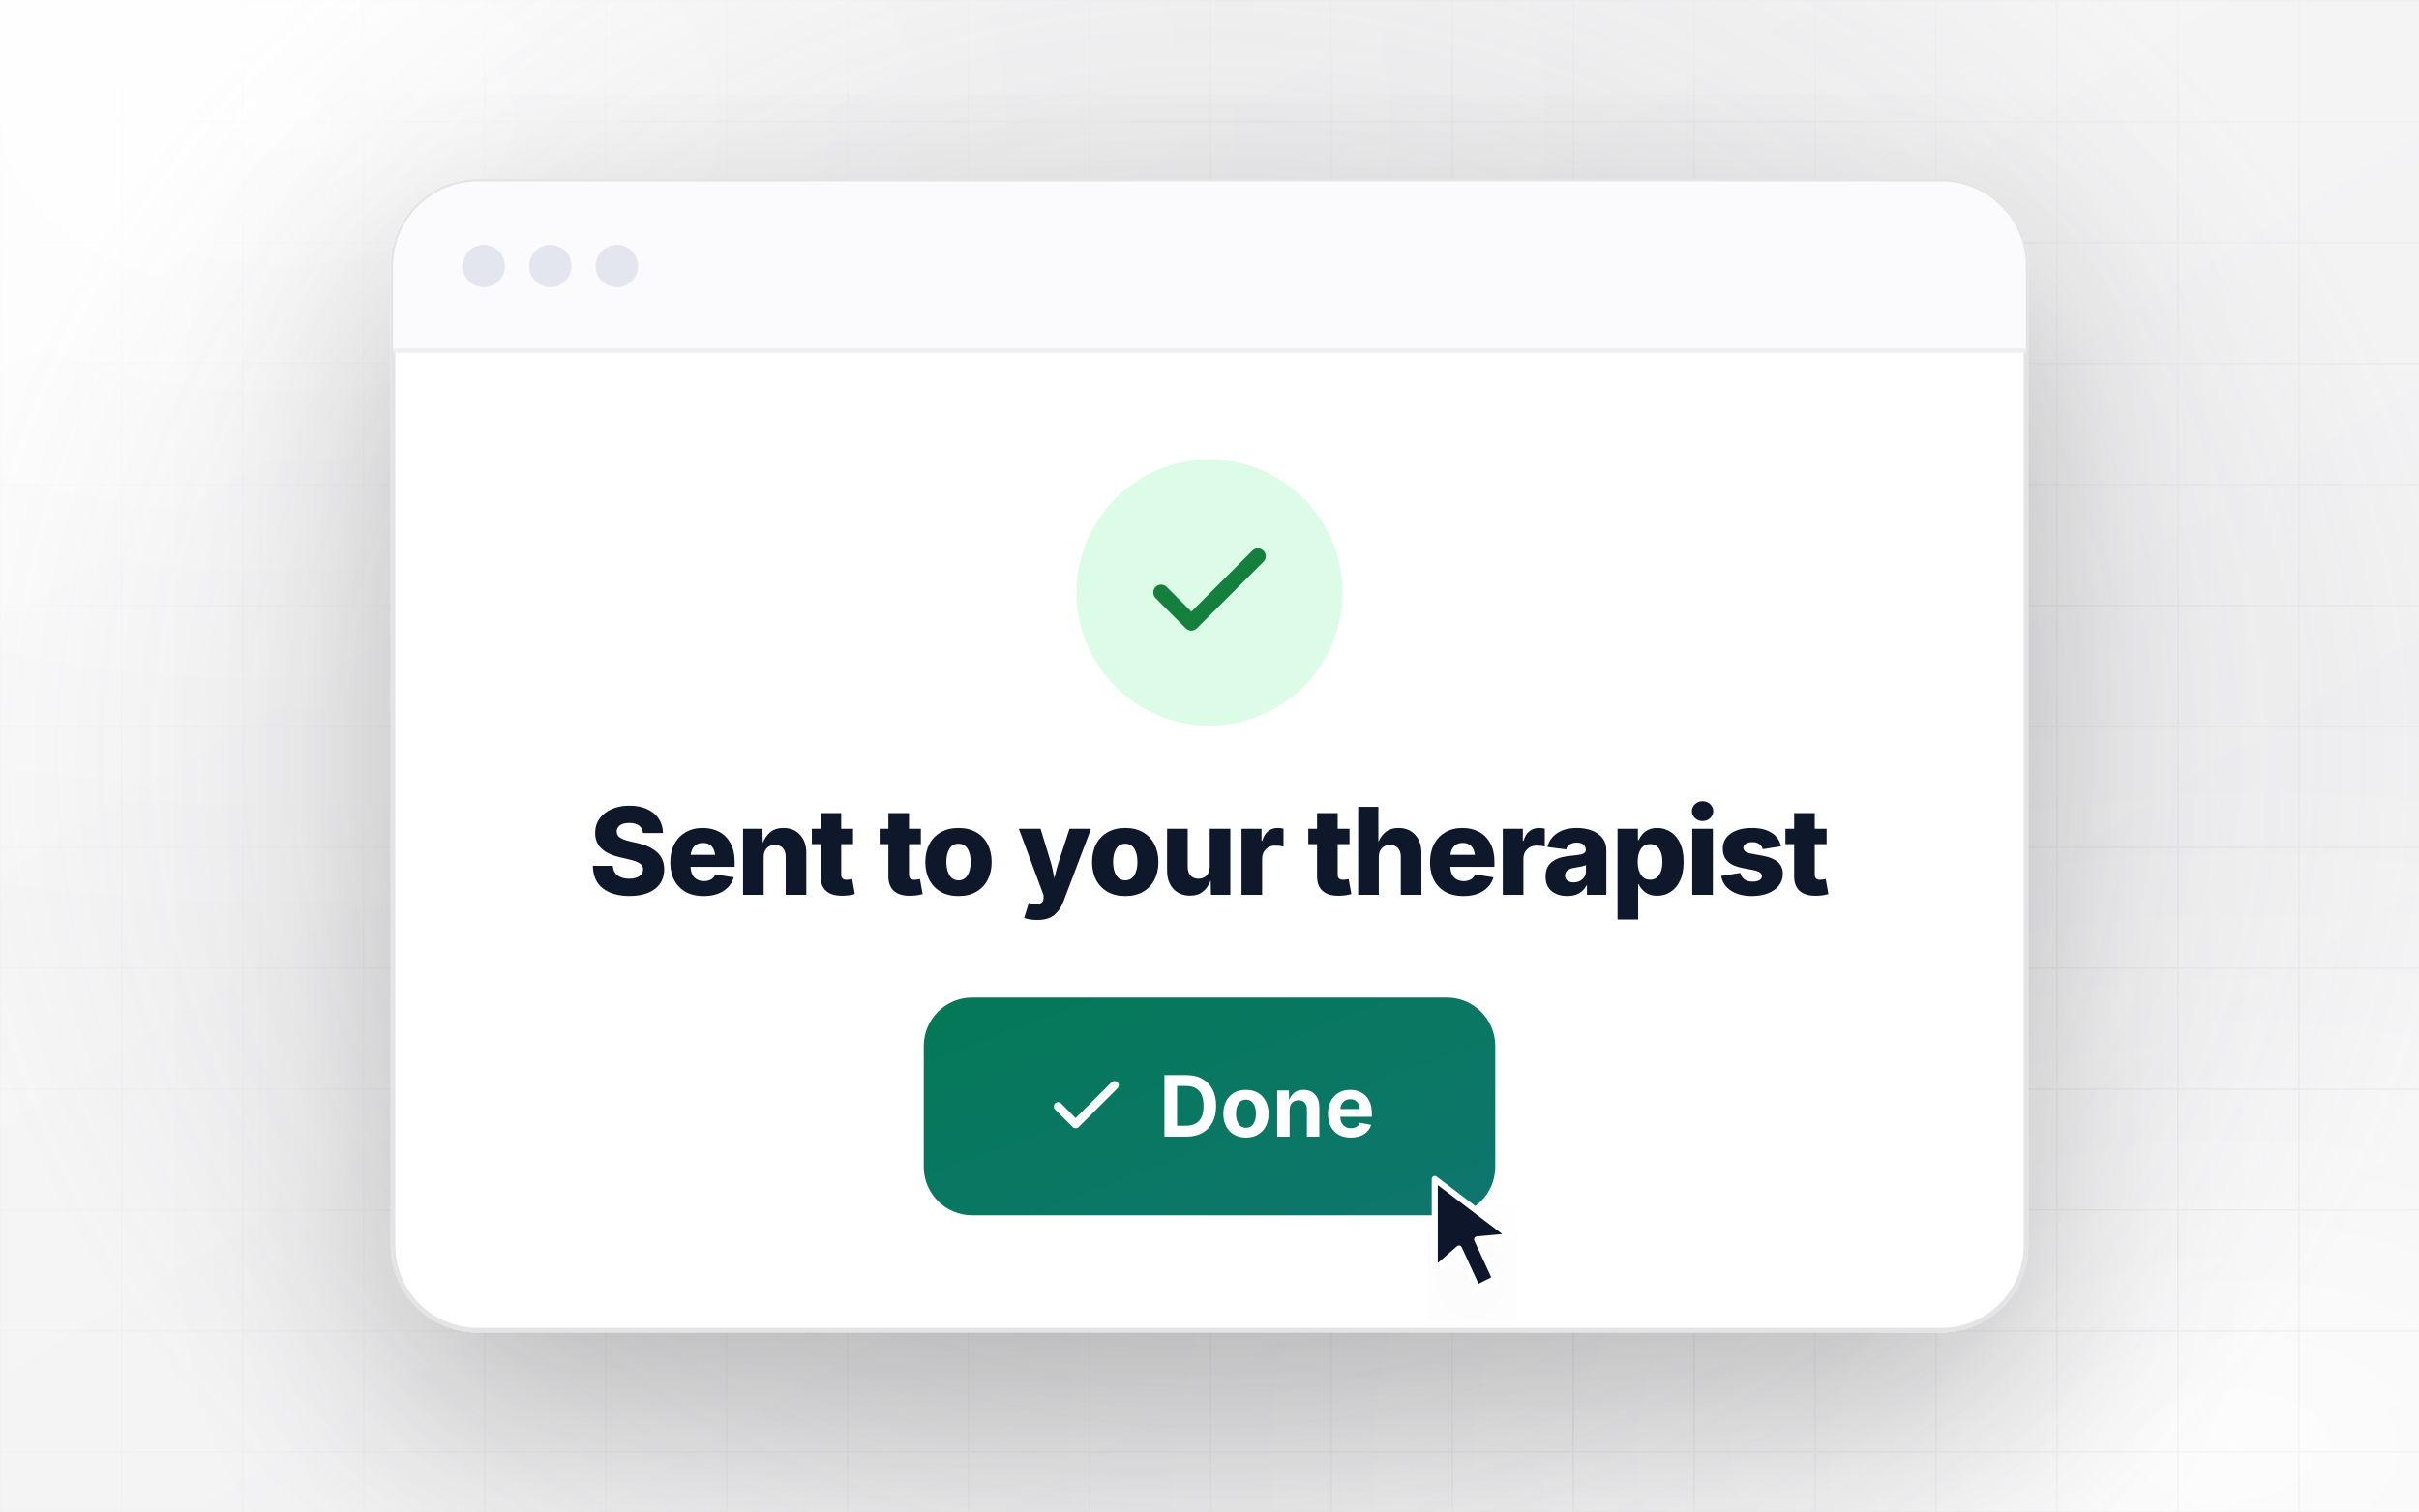
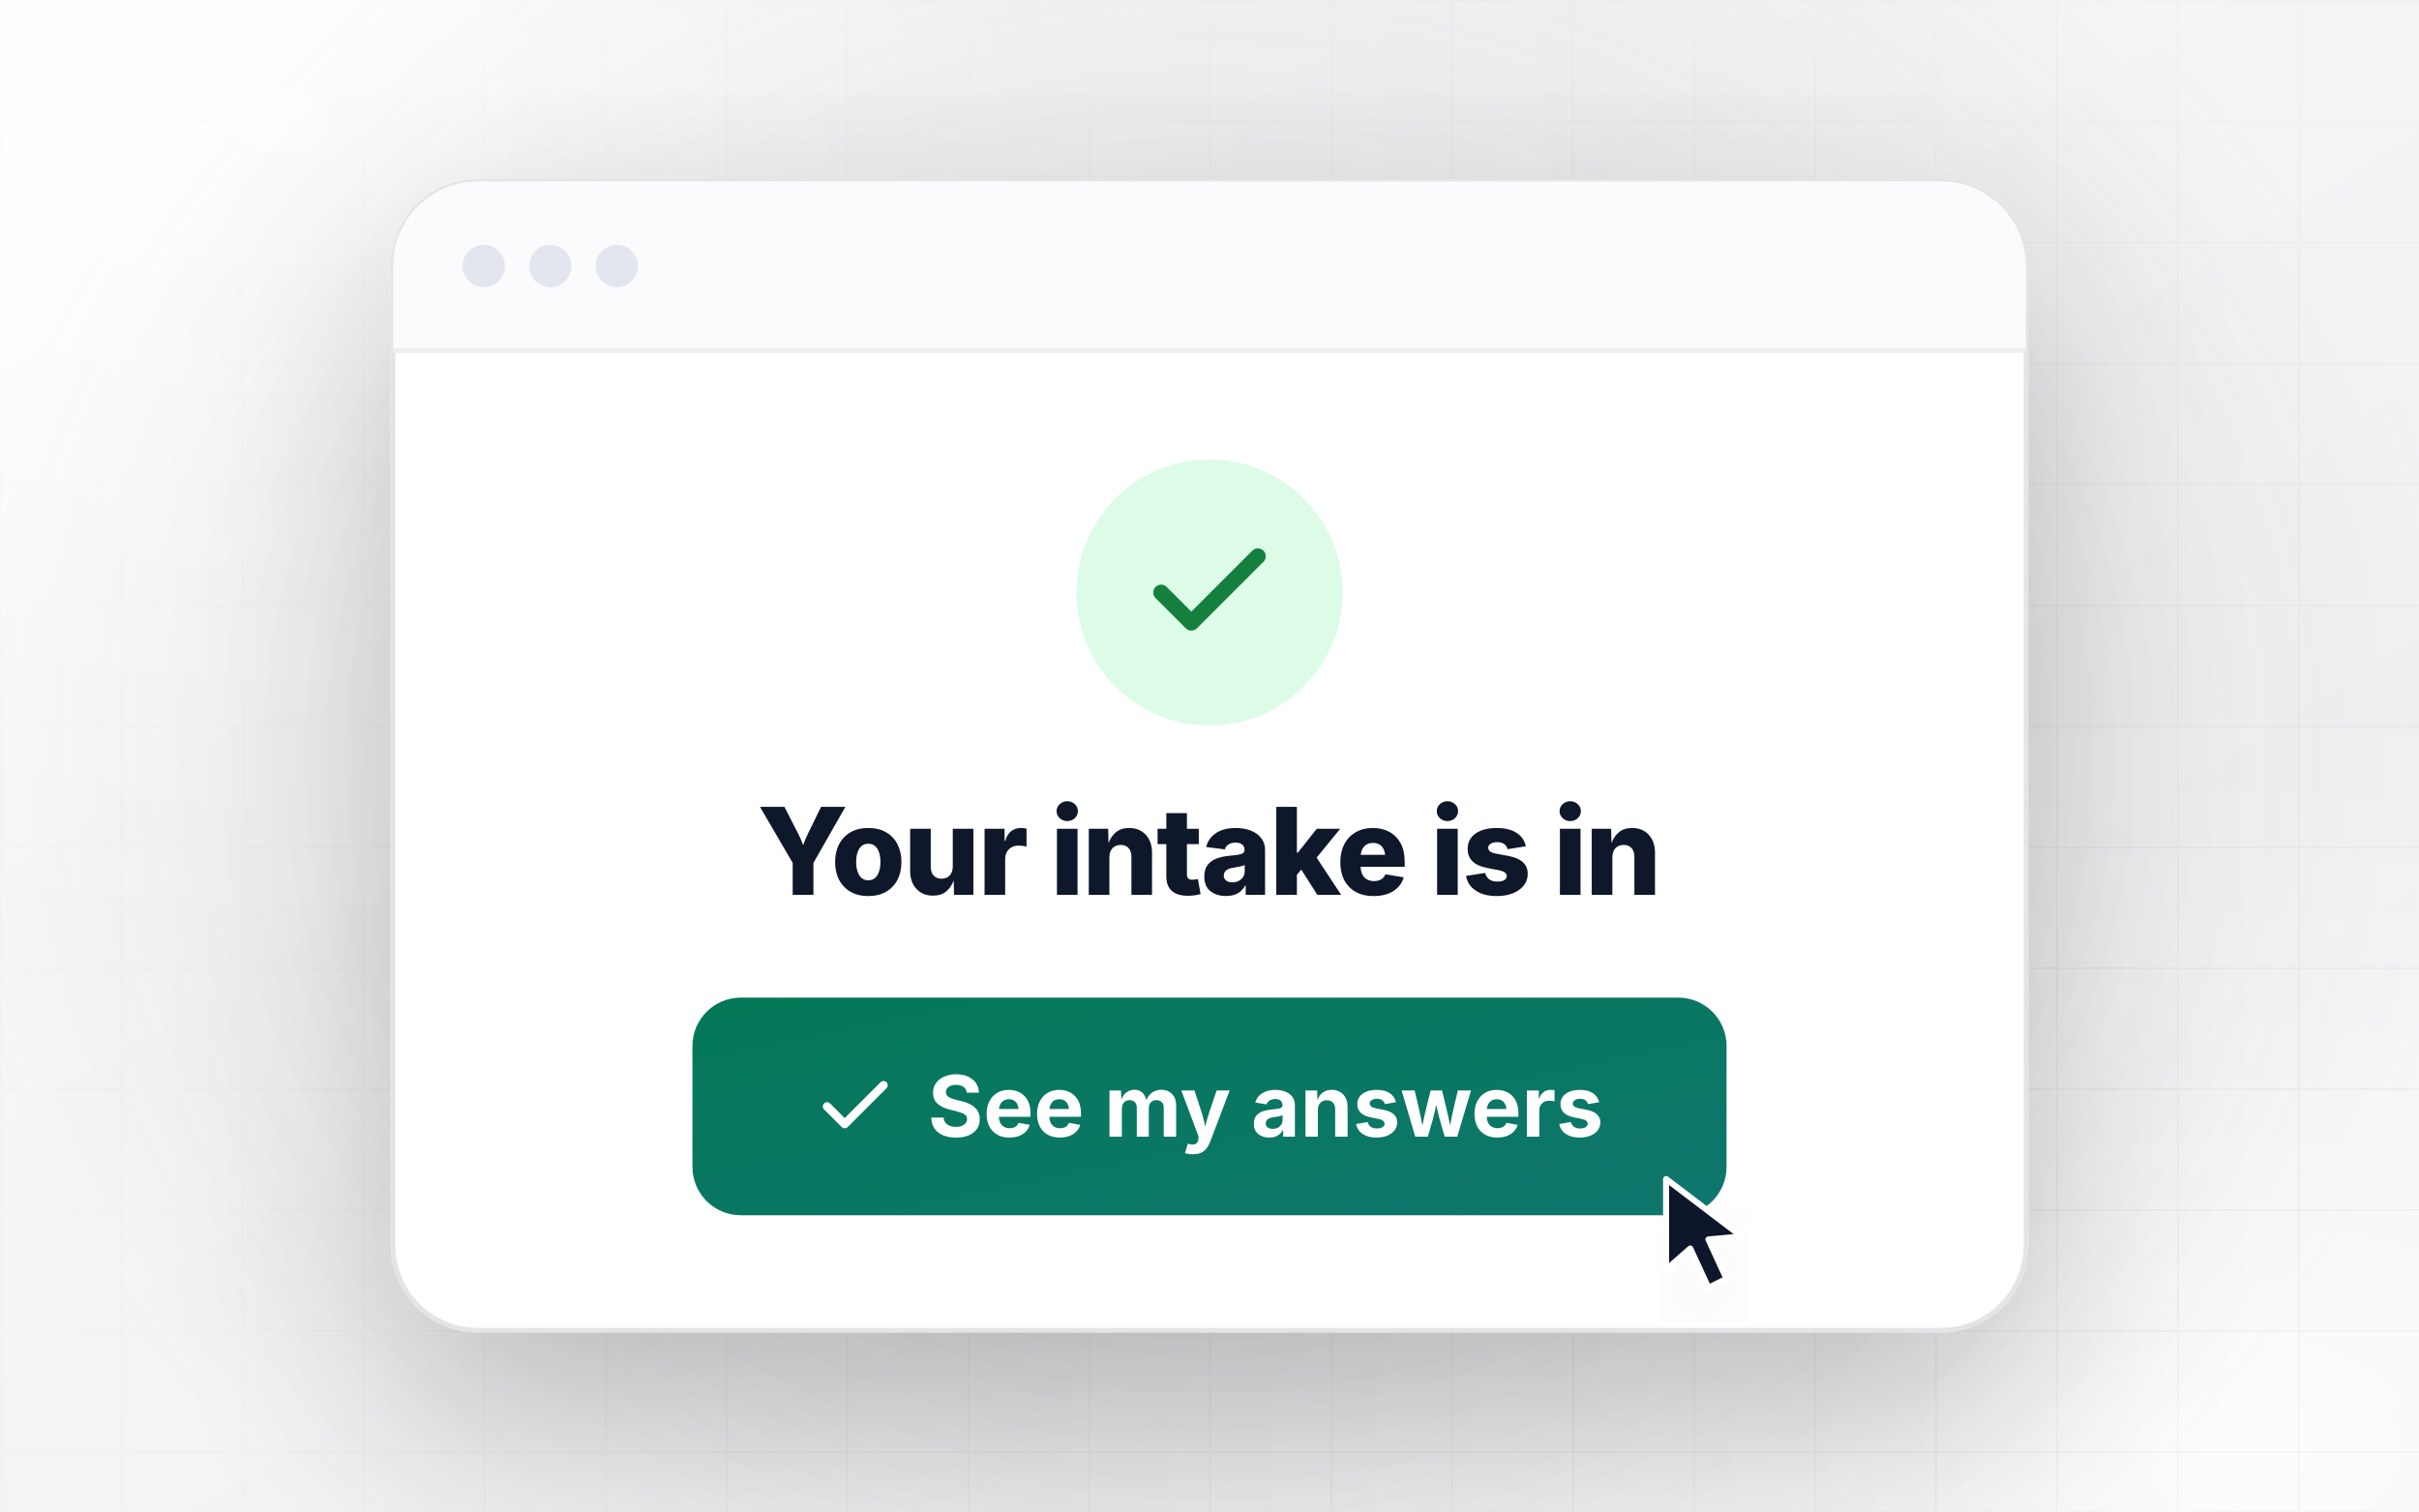
<svg xmlns="http://www.w3.org/2000/svg" xmlns:xlink="http://www.w3.org/1999/xlink" viewBox="0 0 800 500" width="800" height="500" role="img">
  <defs>
    <linearGradient id="bg" x1="0" y1="0" x2="1" y2="1">
      <stop offset="0" stop-color="#FAFAFA" />
      <stop offset="1" stop-color="#EEEEF0" />
    </linearGradient>
    <radialGradient id="glowA" cx="0.12" cy="0.08" r="0.55">
      <stop offset="0" stop-color="#FFFFFF" stop-opacity="0.95" />
      <stop offset="1" stop-color="#FFFFFF" stop-opacity="0" />
    </radialGradient>
    <radialGradient id="glowB" cx="0.92" cy="0.96" r="0.5">
      <stop offset="0" stop-color="#FFFFFF" stop-opacity="0.85" />
      <stop offset="1" stop-color="#FFFFFF" stop-opacity="0" />
    </radialGradient>
    <linearGradient id="gAcc" x1="0" y1="0" x2="1" y2="1">
      <stop offset="0" stop-color="#047857" />
      <stop offset="1" stop-color="#0F766E" />
    </linearGradient>
    <linearGradient id="gStroke" x1="0" y1="0" x2="1" y2="0">
      <stop offset="0" stop-color="#6EE7B7" />
      <stop offset="1" stop-color="#5EEAD4" />
    </linearGradient>
    <pattern id="grid" width="40" height="40" patternUnits="userSpaceOnUse">
      <path d="M40 0H0V40" fill="none" stroke="#52525B" stroke-opacity="0.07" stroke-width="1" />
    </pattern>
    <radialGradient id="fade" cx="0.5" cy="0.45" r="0.65">
      <stop offset="0" stop-color="#fff" stop-opacity="1" />
      <stop offset="1" stop-color="#fff" stop-opacity="0" />
    </radialGradient>
    <mask id="gridMask">
      <rect width="1200" height="800" fill="url(#fade)" />
    </mask>
    <filter id="e1" x="-10%" y="-10%" width="120%" height="140%">
      <feDropShadow dx="0" dy="1" stdDeviation="1.2" flood-color="#0F172A" flood-opacity="0.07" />
      <feDropShadow dx="0" dy="12" stdDeviation="18" flood-color="#18181B" flood-opacity="0.08" />
    </filter>
    <filter id="e2" x="-15%" y="-15%" width="130%" height="160%">
      <feDropShadow dx="0" dy="2" stdDeviation="3" flood-color="#0F172A" flood-opacity="0.10" />
      <feDropShadow dx="0" dy="28" stdDeviation="34" flood-color="#18181B" flood-opacity="0.20" />
    </filter>
    <radialGradient id="spot" cx="0.5" cy="0.5" r="0.5">
      <stop offset="0" stop-color="#71717A" stop-opacity="0.24" />
      <stop offset="1" stop-color="#71717A" stop-opacity="0" />
    </radialGradient>
-     <path id="g800_S" d="M691 -20Q411 -20 243.5 107.0Q76 234 72 492H411Q417 383 491.5 328.0Q566 273 687 273Q797 273 860.0 317.5Q923 362 923 433Q923 497 863.5 534.5Q804 572 682 600L524 637Q331 681 221.0 781.0Q111 881 111 1049Q111 1187 185.5 1290.5Q260 1394 391.0 1452.0Q522 1510 691 1510Q864 1510 991.0 1451.5Q1118 1393 1188.0 1288.5Q1258 1184 1260 1046H921Q914 1127 855.0 1172.0Q796 1217 690 1217Q584 1217 530.0 1176.0Q476 1135 476 1073Q476 1004 536.0 966.5Q596 929 696 907L825 877Q1041 829 1160.5 720.0Q1280 611 1280 432Q1280 220 1124.0 100.0Q968 -20 691 -20Z" />
-     <path id="g800_e" d="M636 -21Q373 -21 222.5 132.5Q72 286 72 555Q72 727 139.5 857.0Q207 987 331.0 1059.5Q455 1132 623 1132Q780 1132 901.5 1066.5Q1023 1001 1092.5 873.5Q1162 746 1162 562V474H415Q420 353 481.5 292.5Q543 232 642 232Q712 232 763.0 261.5Q814 291 835 347L1146 296Q1104 151 971.5 65.0Q839 -21 636 -21ZM417 677H831Q821 772 769.0 825.5Q717 879 626 879Q534 879 480.5 824.5Q427 770 417 677Z" />
+     <path id="g800_Y" d="M601 0V540L47 1490H461L695 1033Q742 942 778 841Q813 942 858 1033L1081 1490H1493L952 540V0Z" />
+     <path id="g800_o" d="M634 -21Q459 -21 333.0 51.5Q207 124 139.5 253.5Q72 383 72 555Q72 727 139.5 857.0Q207 987 333.0 1059.5Q459 1132 634 1132Q809 1132 934.5 1059.5Q1060 987 1127.5 857.0Q1195 727 1195 555Q1195 383 1127.5 253.5Q1060 124 934.5 51.5Q809 -21 634 -21ZM634 246Q734 246 787.0 331.5Q840 417 840 557Q840 697 787.0 781.0Q734 865 634 865Q534 865 481.0 781.0Q428 697 428 557Q428 417 481.0 331.5Q534 246 634 246Z" />
+     <path id="g800_u" d="M503 -14Q327 -14 221.0 101.0Q115 216 115 406V1118H464V474Q464 380 512.5 326.5Q561 273 646 273Q732 273 784.5 327.5Q837 382 837 480V1118H1186V0H858L853 242Q808 125 723.0 55.5Q638 -14 503 -14Z" />
+     <path id="g800_r" d="M115 0V1118H454V914H466Q496 1024 565.5 1078.0Q635 1132 727 1132Q778 1132 826 1120V816Q801 825 760.5 829.5Q720 834 688 834Q591 834 527.5 772.0Q464 710 464 610V0Z" />
+     <path id="g800_i" d="M115 0V1118H464V0ZM289 1249Q215 1249 162.0 1298.0Q109 1347 109 1417Q109 1487 162.0 1536.0Q215 1585 289 1585Q364 1585 417.0 1536.0Q470 1487 470 1417Q470 1347 417.0 1298.0Q364 1249 289 1249Z" />
    <path id="g800_n" d="M464 638V0H115V1118H443L449 877Q493 993 578.0 1062.5Q663 1132 799 1132Q974 1132 1080.0 1017.0Q1186 902 1186 712V0H837V644Q837 738 789.0 791.5Q741 845 655 845Q570 845 517.0 790.5Q464 736 464 638Z" />
    <path id="g800_t" d="M718 1118V859H517V342Q517 255 606 255Q624 255 656.5 259.5Q689 264 703 267L748 13Q689 -4 634.0 -10.0Q579 -16 530 -16Q352 -16 260.0 67.5Q168 151 168 311V859H20V1118H168V1384H517V1118Z" />
-     <path id="g800_o" d="M634 -21Q459 -21 333.0 51.5Q207 124 139.5 253.5Q72 383 72 555Q72 727 139.5 857.0Q207 987 333.0 1059.5Q459 1132 634 1132Q809 1132 934.5 1059.5Q1060 987 1127.5 857.0Q1195 727 1195 555Q1195 383 1127.5 253.5Q1060 124 934.5 51.5Q809 -21 634 -21ZM634 246Q734 246 787.0 331.5Q840 417 840 557Q840 697 787.0 781.0Q734 865 634 865Q534 865 481.0 781.0Q428 697 428 557Q428 417 481.0 331.5Q534 246 634 246Z" />
-     <path id="g800_y" d="M112 -392 190 -137 234 -149Q328 -174 386.0 -146.0Q444 -118 440 -49L439 -2L22 1118H390L557 571Q579 499 594.0 427.0Q609 355 623 280Q640 356 659.0 428.0Q678 500 701 571L880 1118H1244L775 -118Q724 -254 623.0 -340.0Q522 -426 334 -426Q199 -426 112 -392Z" />
-     <path id="g800_u" d="M503 -14Q327 -14 221.0 101.0Q115 216 115 406V1118H464V474Q464 380 512.5 326.5Q561 273 646 273Q732 273 784.5 327.5Q837 382 837 480V1118H1186V0H858L853 242Q808 125 723.0 55.5Q638 -14 503 -14Z" />
-     <path id="g800_r" d="M115 0V1118H454V914H466Q496 1024 565.5 1078.0Q635 1132 727 1132Q778 1132 826 1120V816Q801 825 760.5 829.5Q720 834 688 834Q591 834 527.5 772.0Q464 710 464 610V0Z" />
-     <path id="g800_h" d="M464 638V0H115V1490H457V896Q502 1004 585.5 1068.0Q669 1132 799 1132Q974 1132 1080.0 1017.0Q1186 902 1186 712V0H837V644Q837 738 789.0 791.5Q741 845 655 845Q570 845 517.0 790.5Q464 736 464 638Z" />
    <path id="g800_a" d="M428 -20Q267 -20 163.5 62.0Q60 144 60 310Q60 434 117.0 507.0Q174 580 268.5 615.0Q363 650 476 660Q618 672 679.5 689.5Q741 707 741 759V763Q741 821 700.5 852.5Q660 884 589 884Q516 884 469.0 853.0Q422 822 408 769L92 810Q125 953 253.5 1042.5Q382 1132 592 1132Q731 1132 843.5 1089.0Q956 1046 1022.5 962.5Q1089 879 1089 759V0H761V157H752Q659 -20 428 -20ZM534 211Q622 211 683.0 263.0Q744 315 744 398V505Q714 489 657.0 478.0Q600 467 551 459Q390 435 390 326Q390 270 430.5 240.5Q471 211 534 211Z" />
-     <path id="g800_p" d="M115 -418V1118H460V926H472Q493 976 533.0 1023.5Q573 1071 636.0 1101.5Q699 1132 788 1132Q906 1132 1007.5 1070.0Q1109 1008 1171.5 881.0Q1234 754 1234 558Q1234 368 1173.5 240.5Q1113 113 1011.5 48.5Q910 -16 786 -16Q658 -16 581.5 44.5Q505 105 472 181H464V-418ZM667 256Q768 256 821.5 339.0Q875 422 875 558Q875 694 821.5 776.5Q768 859 667 859Q567 859 511.5 778.0Q456 697 456 558Q456 421 511.5 338.5Q567 256 667 256Z" />
-     <path id="g800_i" d="M115 0V1118H464V0ZM289 1249Q215 1249 162.0 1298.0Q109 1347 109 1417Q109 1487 162.0 1536.0Q215 1585 289 1585Q364 1585 417.0 1536.0Q470 1487 470 1417Q470 1347 417.0 1298.0Q364 1249 289 1249Z" />
+     <path id="g800_k" d="M115 0V1490H464V714H480L800 1118H1197L798 630L1213 0H810L538 427L464 339V0Z" />
+     <path id="g800_e" d="M636 -21Q373 -21 222.5 132.5Q72 286 72 555Q72 727 139.5 857.0Q207 987 331.0 1059.5Q455 1132 623 1132Q780 1132 901.5 1066.5Q1023 1001 1092.5 873.5Q1162 746 1162 562V474H415Q420 353 481.5 292.5Q543 232 642 232Q712 232 763.0 261.5Q814 291 835 347L1146 296Q1104 151 971.5 65.0Q839 -21 636 -21ZM417 677H831Q821 772 769.0 825.5Q717 879 626 879Q534 879 480.5 824.5Q427 770 417 677Z" />
    <path id="g800_s" d="M586 -21Q371 -21 232.5 69.5Q94 160 65 320L389 371Q410 298 460.0 261.0Q510 224 599 224Q672 224 714.0 249.5Q756 275 756 317Q756 390 619 417L424 455Q93 518 93 777Q93 944 226.5 1038.0Q360 1132 585 1132Q795 1132 922.0 1049.0Q1049 966 1078 822L770 773Q736 892 591 892Q528 892 484.5 866.5Q441 841 441 798Q441 764 468.0 738.5Q495 713 567 699L781 659Q1110 597 1110 357Q1110 242 1042.5 157.0Q975 72 857.0 25.5Q739 -21 586 -21Z" />
-     <path id="g700_D" d="M659 0H135V1490H664Q888 1490 1049.5 1400.5Q1211 1311 1298.0 1144.5Q1385 978 1385 746Q1385 513 1298.0 346.0Q1211 179 1048.0 89.5Q885 0 659 0ZM440 263H644Q859 263 970.0 379.0Q1081 495 1081 746Q1081 996 970.5 1111.5Q860 1227 646 1227H440Z" />
-     <path id="g700_o" d="M628 -22Q460 -22 337.0 50.5Q214 123 147.5 252.5Q81 382 81 554Q81 727 147.5 857.0Q214 987 337.0 1059.5Q460 1132 628 1132Q796 1132 919.0 1059.5Q1042 987 1108.5 857.0Q1175 727 1175 554Q1175 382 1108.5 252.5Q1042 123 919.0 50.5Q796 -22 628 -22ZM628 214Q748 214 809.0 311.0Q870 408 870 555Q870 703 809.0 799.5Q748 896 628 896Q508 896 447.5 799.5Q387 703 387 555Q387 408 447.5 311.0Q508 214 628 214Z" />
+     <path id="g700_S" d="M681 -22Q412 -22 251.5 101.5Q91 225 85 462H382Q390 349 472.5 292.5Q555 236 678 236Q800 236 874.5 288.5Q949 341 949 426Q949 503 881.5 544.0Q814 585 692 615L528 656Q339 702 232.0 800.5Q125 899 125 1061Q125 1196 197.5 1297.0Q270 1398 396.5 1454.0Q523 1510 685 1510Q850 1510 973.0 1453.5Q1096 1397 1165.0 1296.5Q1234 1196 1236 1065H941Q933 1155 864.5 1204.0Q796 1253 682 1253Q565 1253 501.5 1204.5Q438 1156 438 1081Q438 998 509.5 957.0Q581 916 676 893L811 860Q936 831 1037.0 776.5Q1138 722 1197.0 635.5Q1256 549 1256 424Q1256 221 1104.5 99.5Q953 -22 681 -22Z" />
+     <path id="g700_e" d="M633 -22Q462 -22 338.0 48.0Q214 118 147.5 247.0Q81 376 81 553Q81 726 147.5 856.0Q214 986 334.5 1059.0Q455 1132 618 1132Q764 1132 883.0 1070.0Q1002 1008 1072.5 882.0Q1143 756 1143 565V481H378Q383 344 454.0 274.0Q525 204 638 204Q717 204 773.5 237.5Q830 271 854 336L1126 285Q1085 146 956.5 62.0Q828 -22 633 -22ZM380 669H854Q843 778 784.0 842.0Q725 906 621 906Q513 906 451.0 839.5Q389 773 380 669Z" />
+     <path id="g700_m" d="M128 0V1118H406L418 901Q463 1023 550.0 1079.0Q637 1135 737 1135Q949 1135 1025 884Q1072 1013 1170.5 1074.0Q1269 1135 1384 1135Q1538 1135 1639.5 1035.5Q1741 936 1741 754V0H1441V697Q1441 791 1389.5 837.5Q1338 884 1263 884Q1178 884 1128.5 830.0Q1079 776 1079 688V0H789V705Q789 787 740.5 835.5Q692 884 615 884Q536 884 482.0 830.5Q428 777 428 676V0Z" />
+     <path id="g700_y" d="M120 -396 189 -170 226 -179Q317 -204 375.0 -175.5Q433 -147 443 -63L451 -3L31 1118H350L538 538Q561 465 577.0 392.5Q593 320 609 246Q627 321 646.5 393.5Q666 466 690 538L886 1118H1201L726 -132Q675 -267 579.5 -346.5Q484 -426 316 -426Q256 -426 204.0 -417.5Q152 -409 120 -396Z" />
+     <path id="g700_a" d="M440 -22Q280 -22 174.0 62.5Q68 147 68 313Q68 438 128.0 509.0Q188 580 284.0 613.0Q380 646 490 656Q634 670 697.5 685.5Q761 701 761 756V761Q761 832 715.5 871.0Q670 910 586 910Q499 910 446.0 872.5Q393 835 375 781L100 827Q143 972 271.5 1052.0Q400 1132 587 1132Q707 1132 815.5 1094.0Q924 1056 992.5 972.5Q1061 889 1061 753V0H777V155H767Q726 77 645.0 27.5Q564 -22 440 -22ZM525 189Q630 189 696.5 250.0Q763 311 763 400V521Q745 508 704.5 498.5Q664 489 619.0 481.5Q574 474 541 470Q458 458 407.0 423.0Q356 388 356 321Q356 256 403.5 222.5Q451 189 525 189Z" />
    <path id="g700_n" d="M428 647V0H128V1118H411L415 887Q462 1004 548.0 1068.0Q634 1132 763 1132Q937 1132 1042.0 1020.0Q1147 908 1147 711V0H847V659Q847 763 793.5 822.0Q740 881 645 881Q549 881 488.5 819.5Q428 758 428 647Z" />
-     <path id="g700_e" d="M633 -22Q462 -22 338.0 48.0Q214 118 147.5 247.0Q81 376 81 553Q81 726 147.5 856.0Q214 986 334.5 1059.0Q455 1132 618 1132Q764 1132 883.0 1070.0Q1002 1008 1072.5 882.0Q1143 756 1143 565V481H378Q383 344 454.0 274.0Q525 204 638 204Q717 204 773.5 237.5Q830 271 854 336L1126 285Q1085 146 956.5 62.0Q828 -22 633 -22ZM380 669H854Q843 778 784.0 842.0Q725 906 621 906Q513 906 451.0 839.5Q389 773 380 669Z" />
+     <path id="g700_s" d="M572 -22Q370 -22 238.5 64.0Q107 150 78 306L357 354Q400 198 581 198Q667 198 716.5 230.5Q766 263 766 313Q766 398 622 428L429 468Q107 534 107 785Q107 946 236.0 1039.0Q365 1132 577 1132Q776 1132 894.0 1051.0Q1012 970 1043 834L777 787Q759 844 711.0 880.5Q663 917 581 917Q507 917 457.0 885.5Q407 854 407 804Q407 762 439.5 732.5Q472 703 551 687L752 647Q1072 582 1072 345Q1072 235 1008.0 152.5Q944 70 831.0 24.0Q718 -22 572 -22Z" />
+     <path id="g700_w" d="M361 0 31 1118H346L443 705Q463 612 487.0 505.0Q511 398 534 273Q557 395 582.5 502.5Q608 610 631 705L733 1118H1009L1109 705Q1130 610 1155.5 503.0Q1181 396 1205 272Q1226 396 1249.0 503.0Q1272 610 1294 705L1391 1118H1710L1378 0H1073L949 431Q928 503 908.5 593.0Q889 683 869 771Q850 683 830.0 592.5Q810 502 790 431L666 0Z" />
+     <path id="g700_r" d="M128 0V1118H418V923H430Q461 1026 533.5 1079.5Q606 1133 700 1133Q751 1133 797 1123V855Q777 861 738.5 865.5Q700 870 667 870Q563 870 495.5 805.0Q428 740 428 636V0Z" />
  </defs>
  <style>
.pulse{transform-box:fill-box;transform-origin:center;animation:pulse 2.4s cubic-bezier(.2,.7,.3,1) infinite}
@keyframes pulse{0%{transform:scale(1);opacity:.30}75%{transform:scale(2.1);opacity:0}100%{transform:scale(2.1);opacity:0}}
.caret{animation:blink 1.1s steps(1) infinite}
@keyframes blink{0%,55%{opacity:1}56%,100%{opacity:0}}
.press{transform-box:fill-box;transform-origin:0 0;animation:press 3.2s ease-in-out infinite}
@keyframes press{0%,58%,100%{transform:translate(0,0) scale(1)}66%{transform:translate(1.5px,2px) scale(.9)}74%{transform:translate(0,0) scale(1)}}
.ripple{transform-box:fill-box;transform-origin:center;opacity:0;animation:ripple 3.2s ease-out infinite}
@keyframes ripple{0%,62%{opacity:0;transform:scale(.4)}68%{opacity:.5}100%{opacity:0;transform:scale(2.4)}}
.sweep{animation:sweep 4.8s cubic-bezier(.45,0,.2,1) infinite}
@keyframes sweep{0%{transform:translateY(-470px);opacity:0}8%{opacity:1}72%{transform:translateY(0);opacity:1}100%{transform:translateY(0);opacity:1}}
.ring{transform-box:fill-box;transform-origin:50% 12%;animation:ring 4s ease-in-out infinite}
@keyframes ring{0%,70%,100%{transform:rotate(0)}74%{transform:rotate(14deg)}78%{transform:rotate(-12deg)}82%{transform:rotate(8deg)}86%{transform:rotate(-4deg)}90%{transform:rotate(0)}}
.glow{animation:glow 2.6s ease-in-out infinite}
@keyframes glow{0%,100%{opacity:1}50%{opacity:.45}}
.float{animation:float 6s ease-in-out infinite}
@keyframes float{0%,100%{transform:translateY(0)}50%{transform:translateY(-6px)}}
@media (prefers-reduced-motion: reduce){*{animation:none!important}}
</style>
  <rect width="800" height="500" fill="url(#bg)" />
  <rect width="800" height="500" fill="url(#glowA)" />
  <rect width="800" height="500" fill="url(#glowB)" />
  <rect width="800" height="500" fill="url(#grid)" mask="url(#gridMask)" />
  <ellipse cx="400.0" cy="250.0" rx="421.2" ry="361.0" fill="url(#spot)" />
  <rect x="130" y="60" width="540" height="380" rx="28" fill="#fff" stroke="#E4E4E7" stroke-width="1.5" filter="url(#e2)" />
  <path d="M130 116 V88 a28 28 0 0 1 28 -28 H642 a28 28 0 0 1 28 28 V116 Z" fill="#FBFBFD" />
  <line x1="130" y1="116" x2="670" y2="116" stroke="#EFEFF1" stroke-width="1.5" />
  <circle cx="160" cy="88" r="7" fill="#E3E6EE" />
  <circle cx="182" cy="88" r="7" fill="#E3E6EE" />
  <circle cx="204" cy="88" r="7" fill="#E3E6EE" />
  <circle cx="400.0" cy="196" r="44" fill="#DCFCE7" />
  <g transform="translate(376.0 172) scale(2)" fill="none" stroke="#15803D" stroke-width="2.6" stroke-linecap="round" stroke-linejoin="round">
    <path d="M20 6 9 17l-5-5" />
  </g>
  <g>
-     <use href="#g800_S" xlink:href="#g800_S" transform="translate(194.66 296.00) scale(0.01953 -0.01953)" fill="#0F172A" />
-     <use href="#g800_e" xlink:href="#g800_e" transform="translate(220.27 296.00) scale(0.01953 -0.01953)" fill="#0F172A" />
-     <use href="#g800_n" xlink:href="#g800_n" transform="translate(243.49 296.00) scale(0.01953 -0.01953)" fill="#0F172A" />
-     <use href="#g800_t" xlink:href="#g800_t" transform="translate(268.10 296.00) scale(0.01953 -0.01953)" fill="#0F172A" />
-     <use href="#g800_t" xlink:href="#g800_t" transform="translate(290.52 296.00) scale(0.01953 -0.01953)" fill="#0F172A" />
-     <use href="#g800_o" xlink:href="#g800_o" transform="translate(304.61 296.00) scale(0.01953 -0.01953)" fill="#0F172A" />
-     <use href="#g800_y" xlink:href="#g800_y" transform="translate(336.52 296.00) scale(0.01953 -0.01953)" fill="#0F172A" />
-     <use href="#g800_o" xlink:href="#g800_o" transform="translate(359.76 296.00) scale(0.01953 -0.01953)" fill="#0F172A" />
-     <use href="#g800_u" xlink:href="#g800_u" transform="translate(383.73 296.00) scale(0.01953 -0.01953)" fill="#0F172A" />
-     <use href="#g800_r" xlink:href="#g800_r" transform="translate(408.34 296.00) scale(0.01953 -0.01953)" fill="#0F172A" />
-     <use href="#g800_t" xlink:href="#g800_t" transform="translate(432.29 296.00) scale(0.01953 -0.01953)" fill="#0F172A" />
-     <use href="#g800_h" xlink:href="#g800_h" transform="translate(446.92 296.00) scale(0.01953 -0.01953)" fill="#0F172A" />
-     <use href="#g800_e" xlink:href="#g800_e" transform="translate(471.53 296.00) scale(0.01953 -0.01953)" fill="#0F172A" />
-     <use href="#g800_r" xlink:href="#g800_r" transform="translate(494.75 296.00) scale(0.01953 -0.01953)" fill="#0F172A" />
-     <use href="#g800_a" xlink:href="#g800_a" transform="translate(509.97 296.00) scale(0.01953 -0.01953)" fill="#0F172A" />
-     <use href="#g800_p" xlink:href="#g800_p" transform="translate(532.70 296.00) scale(0.01953 -0.01953)" fill="#0F172A" />
-     <use href="#g800_i" xlink:href="#g800_i" transform="translate(557.41 296.00) scale(0.01953 -0.01953)" fill="#0F172A" />
-     <use href="#g800_s" xlink:href="#g800_s" transform="translate(567.94 296.00) scale(0.01953 -0.01953)" fill="#0F172A" />
-     <use href="#g800_t" xlink:href="#g800_t" transform="translate(590.07 296.00) scale(0.01953 -0.01953)" fill="#0F172A" />
+     <use href="#g800_Y" xlink:href="#g800_Y" transform="translate(250.42 296.00) scale(0.01953 -0.01953)" fill="#0F172A" />
+     <use href="#g800_o" xlink:href="#g800_o" transform="translate(274.78 296.00) scale(0.01953 -0.01953)" fill="#0F172A" />
+     <use href="#g800_u" xlink:href="#g800_u" transform="translate(298.75 296.00) scale(0.01953 -0.01953)" fill="#0F172A" />
+     <use href="#g800_r" xlink:href="#g800_r" transform="translate(323.36 296.00) scale(0.01953 -0.01953)" fill="#0F172A" />
+     <use href="#g800_i" xlink:href="#g800_i" transform="translate(347.30 296.00) scale(0.01953 -0.01953)" fill="#0F172A" />
+     <use href="#g800_n" xlink:href="#g800_n" transform="translate(357.83 296.00) scale(0.01953 -0.01953)" fill="#0F172A" />
+     <use href="#g800_t" xlink:href="#g800_t" transform="translate(382.44 296.00) scale(0.01953 -0.01953)" fill="#0F172A" />
+     <use href="#g800_a" xlink:href="#g800_a" transform="translate(397.11 296.00) scale(0.01953 -0.01953)" fill="#0F172A" />
+     <use href="#g800_k" xlink:href="#g800_k" transform="translate(419.84 296.00) scale(0.01953 -0.01953)" fill="#0F172A" />
+     <use href="#g800_e" xlink:href="#g800_e" transform="translate(441.86 296.00) scale(0.01953 -0.01953)" fill="#0F172A" />
+     <use href="#g800_i" xlink:href="#g800_i" transform="translate(473.03 296.00) scale(0.01953 -0.01953)" fill="#0F172A" />
+     <use href="#g800_s" xlink:href="#g800_s" transform="translate(483.56 296.00) scale(0.01953 -0.01953)" fill="#0F172A" />
+     <use href="#g800_i" xlink:href="#g800_i" transform="translate(513.64 296.00) scale(0.01953 -0.01953)" fill="#0F172A" />
+     <use href="#g800_n" xlink:href="#g800_n" transform="translate(524.17 296.00) scale(0.01953 -0.01953)" fill="#0F172A" />
  </g>
-   <rect x="305.5" y="330" width="189" height="72" rx="16" fill="url(#gAcc)" />
-   <g transform="translate(345.248 352.0) scale(1.1667)" fill="none" stroke="#fff" stroke-width="2.4" stroke-linecap="round" stroke-linejoin="round">
+   <rect x="229.0" y="330" width="342" height="72" rx="16" fill="url(#gAcc)" />
+   <g transform="translate(268.8496 352.0) scale(1.1667)" fill="none" stroke="#fff" stroke-width="2.4" stroke-linecap="round" stroke-linejoin="round">
    <path d="M20 6 9 17l-5-5" />
  </g>
  <g>
-     <use href="#g700_D" xlink:href="#g700_D" transform="translate(383.25 376.00) scale(0.01367 -0.01367)" fill="#fff" />
-     <use href="#g700_o" xlink:href="#g700_o" transform="translate(403.47 376.00) scale(0.01367 -0.01367)" fill="#fff" />
-     <use href="#g700_n" xlink:href="#g700_n" transform="translate(420.64 376.00) scale(0.01367 -0.01367)" fill="#fff" />
-     <use href="#g700_e" xlink:href="#g700_e" transform="translate(438.07 376.00) scale(0.01367 -0.01367)" fill="#fff" />
+     <use href="#g700_S" xlink:href="#g700_S" transform="translate(306.85 376.00) scale(0.01367 -0.01367)" fill="#fff" />
+     <use href="#g700_e" xlink:href="#g700_e" transform="translate(325.18 376.00) scale(0.01367 -0.01367)" fill="#fff" />
+     <use href="#g700_e" xlink:href="#g700_e" transform="translate(341.86 376.00) scale(0.01367 -0.01367)" fill="#fff" />
+     <use href="#g700_m" xlink:href="#g700_m" transform="translate(365.17 376.00) scale(0.01367 -0.01367)" fill="#fff" />
+     <use href="#g700_y" xlink:href="#g700_y" transform="translate(390.25 376.00) scale(0.01367 -0.01367)" fill="#fff" />
+     <use href="#g700_a" xlink:href="#g700_a" transform="translate(413.74 376.00) scale(0.01367 -0.01367)" fill="#fff" />
+     <use href="#g700_n" xlink:href="#g700_n" transform="translate(429.99 376.00) scale(0.01367 -0.01367)" fill="#fff" />
+     <use href="#g700_s" xlink:href="#g700_s" transform="translate(447.42 376.00) scale(0.01367 -0.01367)" fill="#fff" />
+     <use href="#g700_w" xlink:href="#g700_w" transform="translate(463.11 376.00) scale(0.01367 -0.01367)" fill="#fff" />
+     <use href="#g700_e" xlink:href="#g700_e" transform="translate(486.53 376.00) scale(0.01367 -0.01367)" fill="#fff" />
+     <use href="#g700_r" xlink:href="#g700_r" transform="translate(503.21 376.00) scale(0.01367 -0.01367)" fill="#fff" />
+     <use href="#g700_s" xlink:href="#g700_s" transform="translate(514.61 376.00) scale(0.01367 -0.01367)" fill="#fff" />
  </g>
-   <circle class="ripple" cx="474.5" cy="390" r="14" fill="#047857" />
+   <circle class="ripple" cx="551.0" cy="390" r="14" fill="#047857" />
  <g class="press">
    <g filter="url(#e1)">
-       <path d="M474.5 390 l0 30 l8 -7 l6 13 l6 -3 l-6 -13 l11 -1 z" fill="#0F172A" stroke="#fff" stroke-width="2" stroke-linejoin="round" />
+       <path d="M551.0 390 l0 30 l8 -7 l6 13 l6 -3 l-6 -13 l11 -1 z" fill="#0F172A" stroke="#fff" stroke-width="2" stroke-linejoin="round" />
    </g>
  </g>
</svg>
